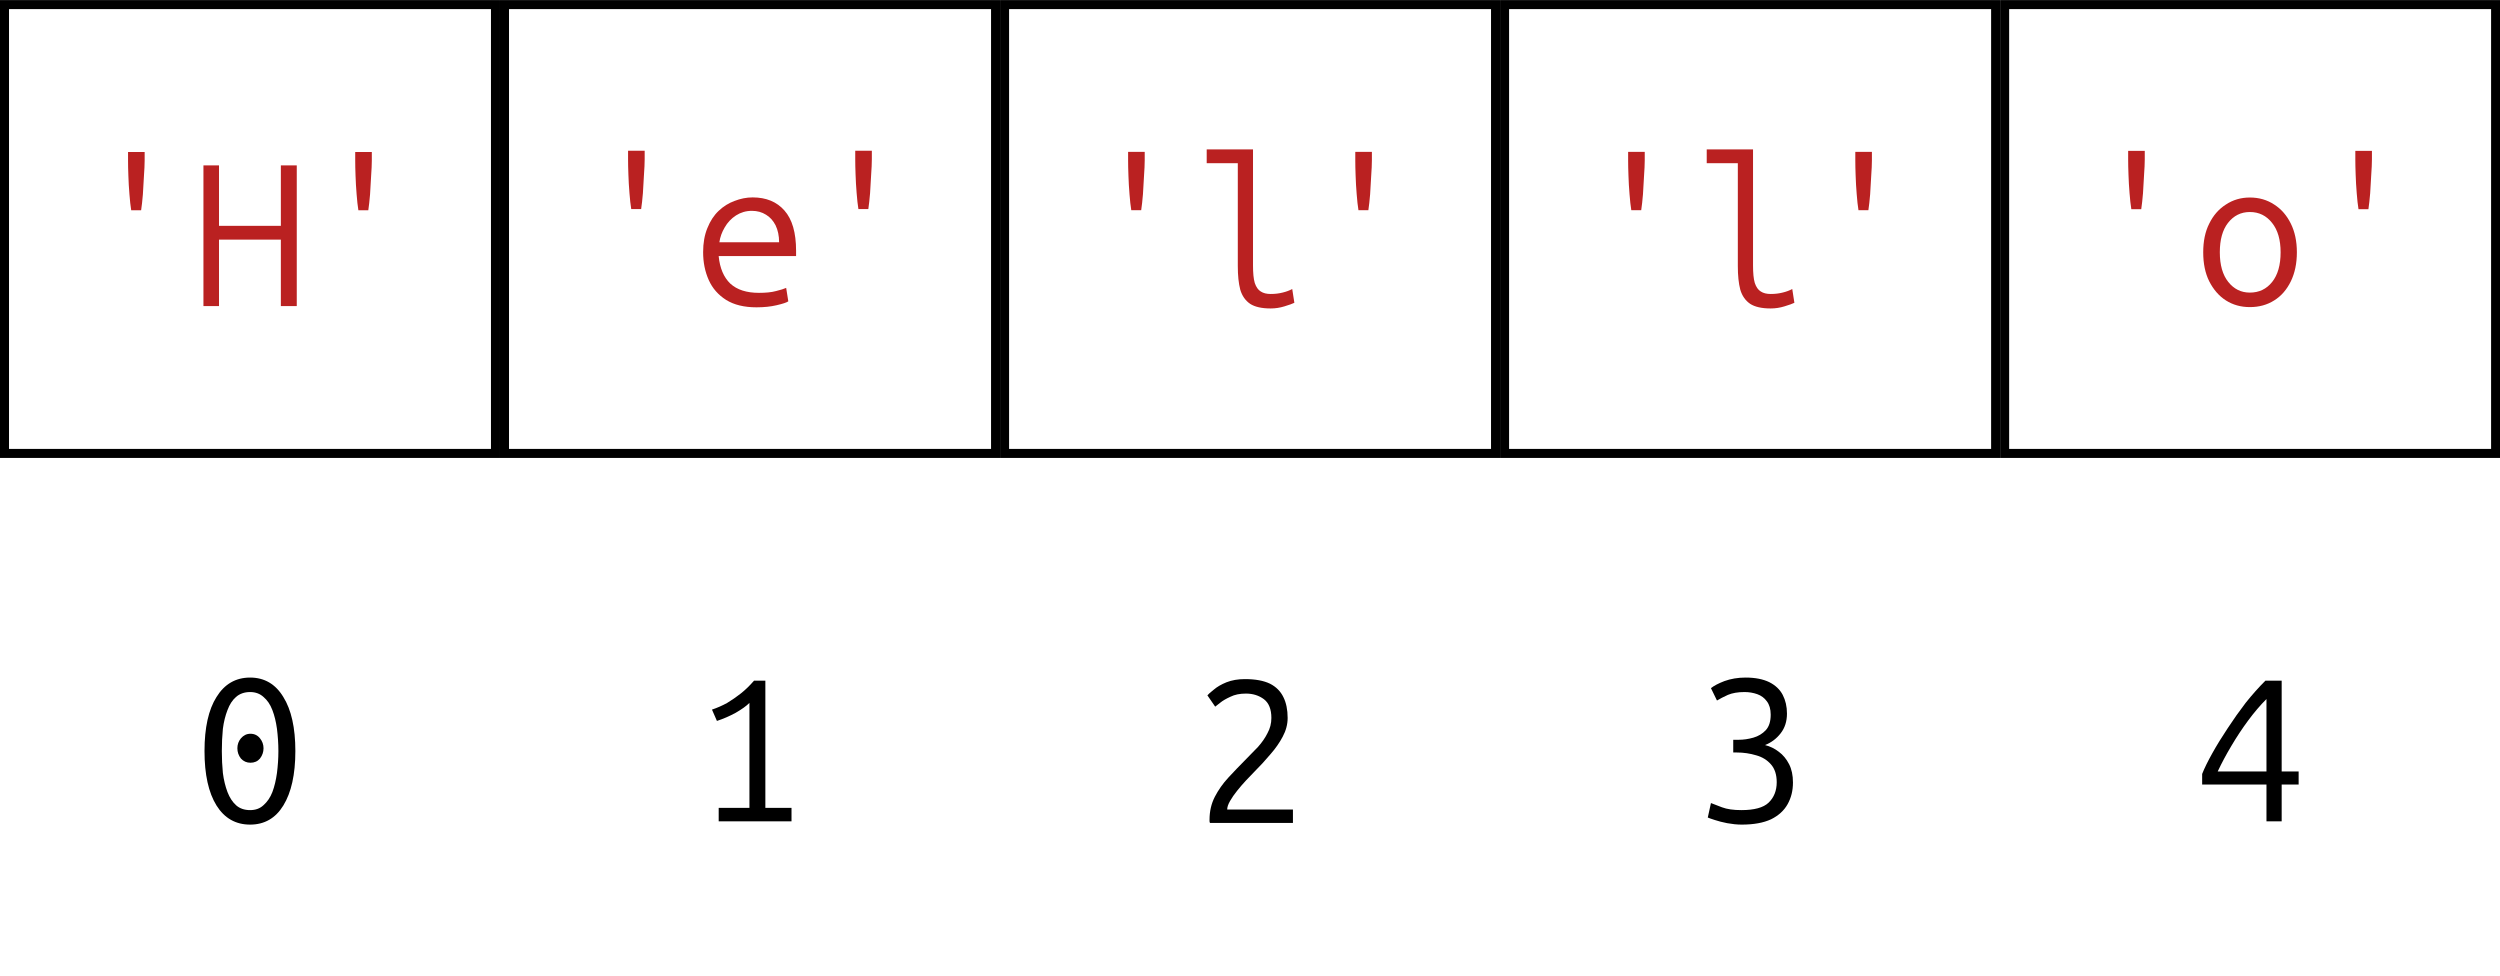
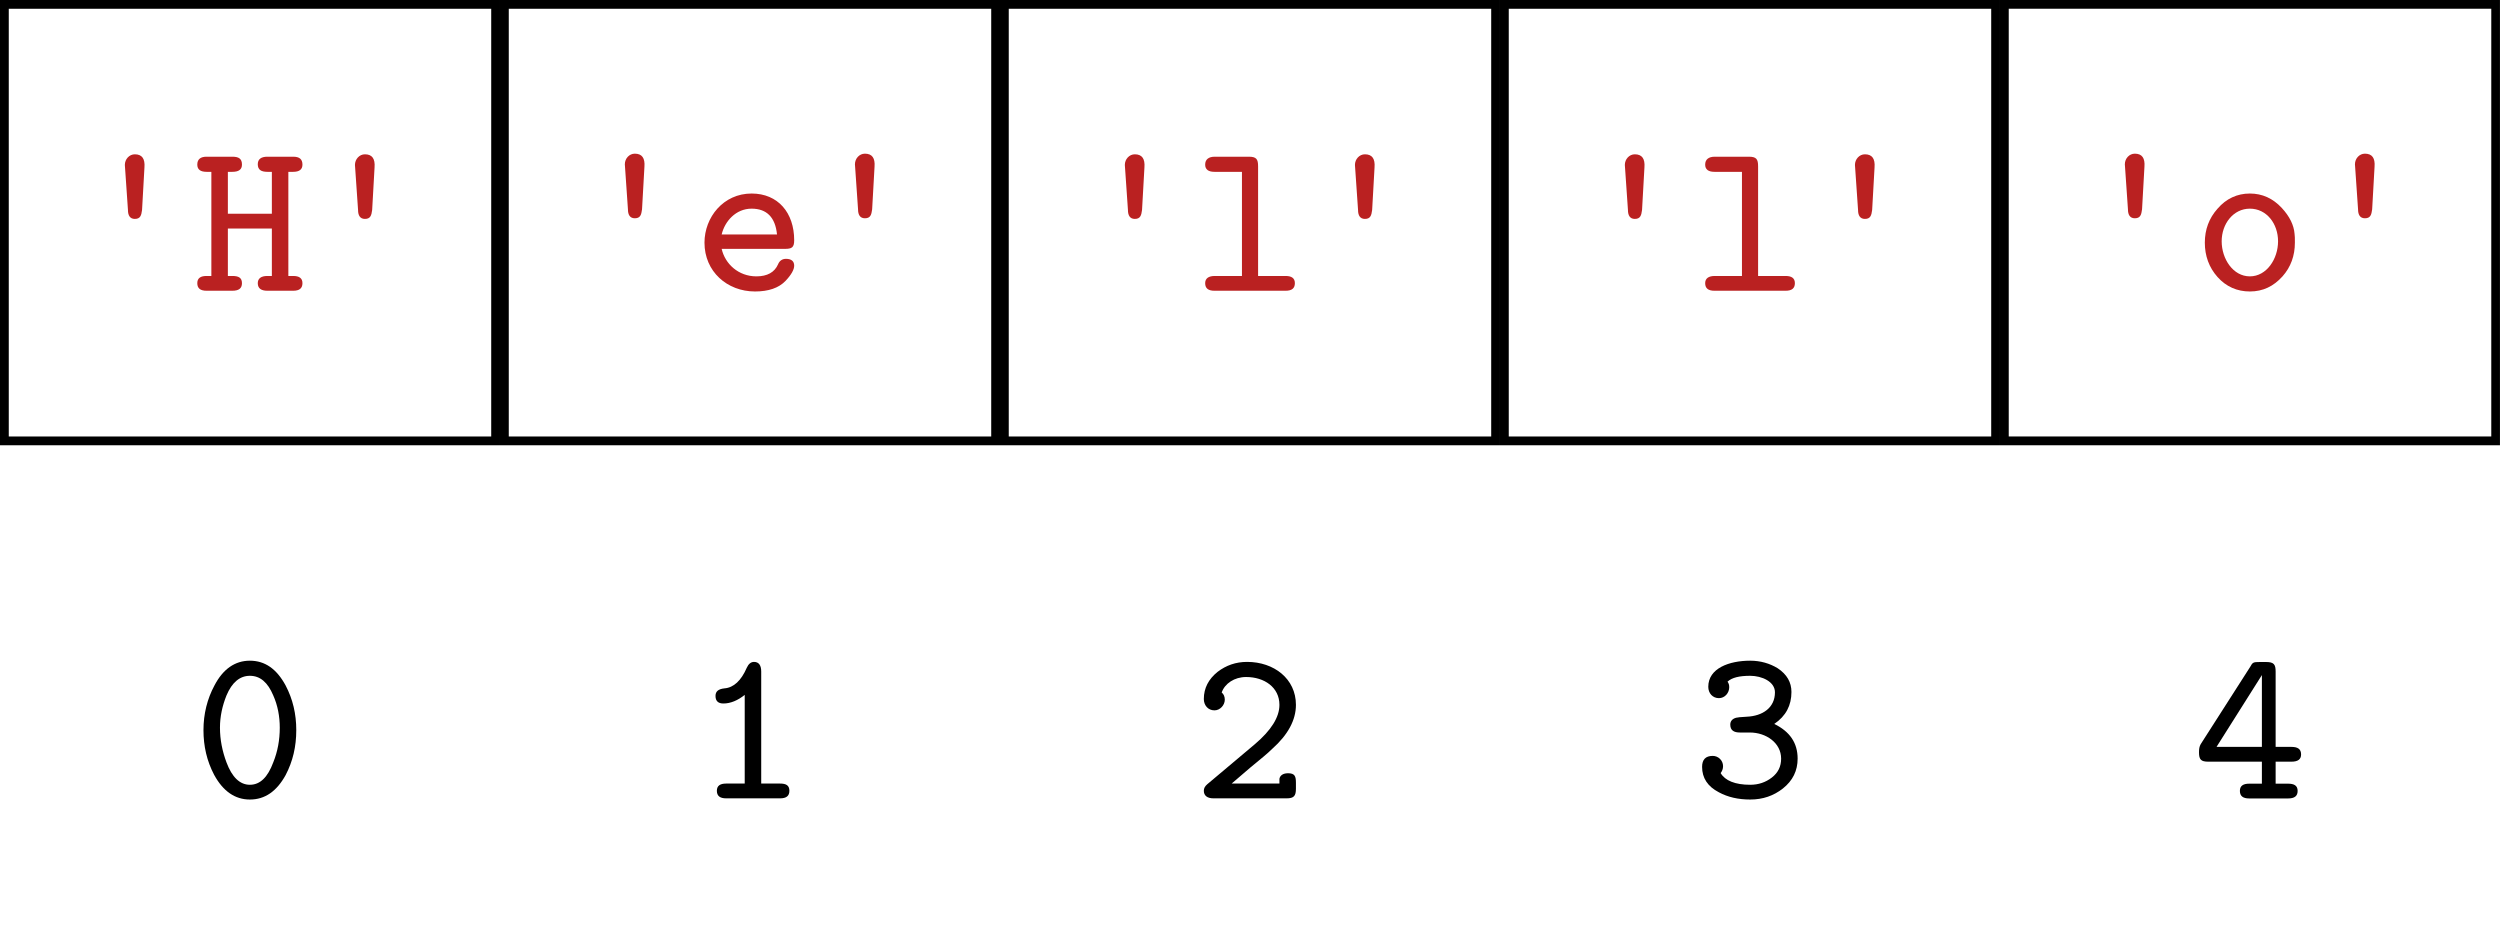
- <svg xmlns="http://www.w3.org/2000/svg" xmlns:xlink="http://www.w3.org/1999/xlink" width="110.51" height="43.12" viewBox="0 0 110.51 43.12">
+ <svg xmlns="http://www.w3.org/2000/svg" xmlns:xlink="http://www.w3.org/1999/xlink" width="113.654pt" height="43.117pt" viewBox="0 0 113.654 43.117">
  <defs>
    <g>
      <g id="glyph-0-0">
-         <path d="M 2.281 -4.234 C 2.25 -4.43 2.223 -4.664 2.203 -4.938 C 2.18 -5.219 2.164 -5.488 2.156 -5.75 C 2.145 -6.02 2.141 -6.25 2.141 -6.438 L 2.141 -6.812 L 2.875 -6.812 L 2.875 -6.438 C 2.875 -6.25 2.863 -6.02 2.844 -5.75 C 2.832 -5.488 2.816 -5.219 2.797 -4.938 C 2.773 -4.664 2.75 -4.43 2.719 -4.234 Z M 2.281 -4.234 " />
+         <path d="M 2.156 -5.719 L 2.297 -3.672 C 2.297 -3.422 2.391 -3.266 2.609 -3.266 C 2.859 -3.266 2.906 -3.422 2.938 -3.672 L 3.047 -5.609 C 3.078 -6 2.938 -6.203 2.609 -6.203 C 2.359 -6.203 2.156 -5.984 2.156 -5.719 Z M 2.156 -5.719 " />
      </g>
      <g id="glyph-0-1">
-         <path d="M 0.453 0 L 0.453 -6.219 L 1.141 -6.219 L 1.141 -3.547 L 3.875 -3.547 L 3.875 -6.219 L 4.578 -6.219 L 4.578 0 L 3.875 0 L 3.875 -2.938 L 1.141 -2.938 L 1.141 0 Z M 0.453 0 " />
+         <path d="M 4.578 -0.672 L 4.359 -0.672 L 4.359 -5.406 L 4.578 -5.406 C 4.859 -5.406 5 -5.516 5 -5.734 C 5 -5.984 4.859 -6.094 4.578 -6.094 L 3.406 -6.094 C 3.125 -6.094 2.969 -5.984 2.969 -5.75 C 2.969 -5.5 3.125 -5.406 3.406 -5.406 L 3.609 -5.406 L 3.609 -3.5 L 1.609 -3.5 L 1.609 -5.406 L 1.812 -5.406 C 2.109 -5.406 2.25 -5.516 2.25 -5.734 C 2.25 -6 2.109 -6.094 1.812 -6.094 L 0.641 -6.094 C 0.375 -6.094 0.219 -5.984 0.219 -5.734 C 0.219 -5.516 0.359 -5.406 0.641 -5.406 L 0.859 -5.406 L 0.859 -0.672 L 0.641 -0.672 C 0.375 -0.672 0.219 -0.578 0.219 -0.344 C 0.219 -0.109 0.359 0 0.641 0 L 1.812 0 C 2.109 0 2.25 -0.109 2.25 -0.344 C 2.25 -0.594 2.094 -0.672 1.812 -0.672 L 1.609 -0.672 L 1.609 -2.828 L 3.609 -2.828 L 3.609 -0.672 L 3.406 -0.672 C 3.125 -0.672 2.969 -0.562 2.969 -0.344 C 2.969 -0.094 3.141 0 3.406 0 L 4.578 0 C 4.859 0 5 -0.109 5 -0.344 C 5 -0.578 4.844 -0.672 4.578 -0.672 Z M 4.578 -0.672 " />
      </g>
      <g id="glyph-0-2">
-         <path d="M 2.797 0.109 C 2.254 0.109 1.805 0 1.453 -0.219 C 1.109 -0.438 0.852 -0.727 0.688 -1.094 C 0.52 -1.469 0.438 -1.879 0.438 -2.328 C 0.438 -2.734 0.5 -3.086 0.625 -3.391 C 0.75 -3.703 0.914 -3.957 1.125 -4.156 C 1.332 -4.352 1.566 -4.5 1.828 -4.594 C 2.086 -4.695 2.352 -4.75 2.625 -4.75 C 3.227 -4.75 3.695 -4.555 4.031 -4.172 C 4.375 -3.785 4.547 -3.191 4.547 -2.391 C 4.547 -2.367 4.547 -2.332 4.547 -2.281 C 4.547 -2.238 4.547 -2.195 4.547 -2.156 L 1.125 -2.156 C 1.176 -1.625 1.348 -1.219 1.641 -0.938 C 1.941 -0.664 2.363 -0.531 2.906 -0.531 C 3.207 -0.531 3.457 -0.555 3.656 -0.609 C 3.863 -0.66 4.016 -0.707 4.109 -0.75 L 4.203 -0.156 C 4.129 -0.102 3.957 -0.047 3.688 0.016 C 3.426 0.078 3.129 0.109 2.797 0.109 Z M 1.156 -2.766 L 3.797 -2.766 C 3.797 -3.055 3.742 -3.305 3.641 -3.516 C 3.535 -3.723 3.395 -3.879 3.219 -3.984 C 3.039 -4.098 2.832 -4.156 2.594 -4.156 C 2.332 -4.156 2.098 -4.086 1.891 -3.953 C 1.68 -3.816 1.516 -3.641 1.391 -3.422 C 1.266 -3.211 1.188 -2.992 1.156 -2.766 Z M 1.156 -2.766 " />
+         <path d="M 0.547 -2.156 C 0.547 -0.844 1.578 0.062 2.844 0.062 C 3.453 0.062 3.922 -0.094 4.234 -0.422 C 4.5 -0.703 4.625 -0.938 4.625 -1.109 C 4.625 -1.312 4.5 -1.422 4.25 -1.422 C 4.078 -1.422 3.953 -1.328 3.891 -1.172 C 3.734 -0.812 3.406 -0.625 2.906 -0.625 C 2.094 -0.625 1.484 -1.188 1.328 -1.875 L 4.203 -1.875 C 4.516 -1.875 4.625 -1.938 4.625 -2.266 C 4.625 -3.516 3.891 -4.391 2.688 -4.391 C 1.406 -4.391 0.547 -3.312 0.547 -2.156 Z M 2.688 -3.703 C 3.375 -3.703 3.766 -3.312 3.844 -2.531 L 1.328 -2.531 C 1.469 -3.125 1.969 -3.703 2.688 -3.703 Z M 2.688 -3.703 " />
      </g>
      <g id="glyph-0-3">
-         <path d="M 3.422 0.109 C 3.023 0.109 2.723 0.039 2.516 -0.094 C 2.305 -0.238 2.16 -0.445 2.078 -0.719 C 2.004 -1 1.969 -1.348 1.969 -1.766 L 1.969 -6.312 L 0.594 -6.312 L 0.594 -6.922 L 2.641 -6.922 L 2.641 -1.797 C 2.641 -1.461 2.664 -1.203 2.719 -1.016 C 2.781 -0.836 2.867 -0.711 2.984 -0.641 C 3.098 -0.566 3.242 -0.531 3.422 -0.531 C 3.609 -0.531 3.785 -0.551 3.953 -0.594 C 4.117 -0.633 4.258 -0.688 4.375 -0.75 L 4.469 -0.141 C 4.383 -0.098 4.238 -0.047 4.031 0.016 C 3.832 0.078 3.629 0.109 3.422 0.109 Z M 3.422 0.109 " />
+         <path d="M 4.234 -0.672 L 2.984 -0.672 L 2.984 -5.656 C 2.984 -5.984 2.906 -6.094 2.562 -6.094 L 1.016 -6.094 C 0.734 -6.094 0.578 -5.969 0.578 -5.734 C 0.578 -5.516 0.719 -5.406 1 -5.406 L 2.25 -5.406 L 2.25 -0.672 L 1.016 -0.672 C 0.734 -0.672 0.578 -0.562 0.578 -0.344 C 0.578 -0.109 0.719 0 1 0 L 4.234 0 C 4.516 0 4.656 -0.109 4.656 -0.344 C 4.656 -0.578 4.5 -0.672 4.234 -0.672 Z M 4.234 -0.672 " />
      </g>
      <g id="glyph-0-4">
-         <path d="M 2.5 0.094 C 2.102 0.094 1.75 -0.004 1.438 -0.203 C 1.133 -0.398 0.891 -0.68 0.703 -1.047 C 0.523 -1.41 0.438 -1.836 0.438 -2.328 C 0.438 -2.816 0.523 -3.238 0.703 -3.594 C 0.879 -3.957 1.125 -4.238 1.438 -4.438 C 1.75 -4.645 2.102 -4.75 2.5 -4.75 C 2.906 -4.75 3.266 -4.645 3.578 -4.438 C 3.891 -4.238 4.133 -3.957 4.312 -3.594 C 4.488 -3.238 4.578 -2.816 4.578 -2.328 C 4.578 -1.836 4.488 -1.41 4.312 -1.047 C 4.133 -0.68 3.891 -0.398 3.578 -0.203 C 3.266 -0.004 2.906 0.094 2.5 0.094 Z M 2.5 -0.547 C 2.906 -0.547 3.234 -0.703 3.484 -1.016 C 3.734 -1.328 3.859 -1.766 3.859 -2.328 C 3.859 -2.879 3.734 -3.312 3.484 -3.625 C 3.234 -3.945 2.906 -4.109 2.5 -4.109 C 2.102 -4.109 1.781 -3.945 1.531 -3.625 C 1.289 -3.312 1.172 -2.879 1.172 -2.328 C 1.172 -1.766 1.297 -1.328 1.547 -1.016 C 1.797 -0.703 2.113 -0.547 2.5 -0.547 Z M 2.5 -0.547 " />
+         <path d="M 2.609 0.062 C 3.203 0.062 3.688 -0.172 4.094 -0.625 C 4.469 -1.047 4.656 -1.562 4.656 -2.156 C 4.656 -2.344 4.656 -2.484 4.641 -2.562 C 4.609 -2.953 4.422 -3.344 4.062 -3.734 C 3.656 -4.172 3.172 -4.391 2.609 -4.391 C 2.031 -4.391 1.531 -4.156 1.141 -3.703 C 0.75 -3.266 0.562 -2.75 0.562 -2.156 C 0.562 -1.562 0.75 -1.031 1.141 -0.594 C 1.531 -0.156 2.031 0.062 2.609 0.062 Z M 3.891 -2.219 C 3.891 -1.422 3.375 -0.625 2.609 -0.625 C 1.844 -0.625 1.328 -1.422 1.328 -2.219 C 1.328 -3.016 1.859 -3.703 2.609 -3.703 C 3.375 -3.703 3.891 -3.016 3.891 -2.219 Z M 3.891 -2.219 " />
      </g>
      <g id="glyph-0-5">
-         <path d="M 2.516 0.141 C 1.879 0.141 1.383 -0.141 1.031 -0.703 C 0.676 -1.273 0.5 -2.078 0.5 -3.109 C 0.5 -4.141 0.676 -4.938 1.031 -5.5 C 1.383 -6.07 1.879 -6.359 2.516 -6.359 C 3.148 -6.359 3.641 -6.07 3.984 -5.5 C 4.336 -4.938 4.516 -4.141 4.516 -3.109 C 4.516 -2.078 4.336 -1.273 3.984 -0.703 C 3.641 -0.141 3.148 0.141 2.516 0.141 Z M 2.516 -0.5 C 2.754 -0.5 2.953 -0.57 3.109 -0.719 C 3.273 -0.863 3.406 -1.055 3.5 -1.297 C 3.594 -1.547 3.66 -1.828 3.703 -2.141 C 3.742 -2.453 3.766 -2.773 3.766 -3.109 C 3.766 -3.453 3.742 -3.781 3.703 -4.094 C 3.66 -4.406 3.594 -4.68 3.5 -4.922 C 3.406 -5.172 3.273 -5.363 3.109 -5.5 C 2.953 -5.645 2.754 -5.719 2.516 -5.719 C 2.266 -5.719 2.055 -5.645 1.891 -5.5 C 1.734 -5.363 1.609 -5.172 1.516 -4.922 C 1.422 -4.68 1.352 -4.406 1.312 -4.094 C 1.281 -3.781 1.266 -3.453 1.266 -3.109 C 1.266 -2.773 1.281 -2.453 1.312 -2.141 C 1.352 -1.828 1.422 -1.547 1.516 -1.297 C 1.609 -1.055 1.734 -0.863 1.891 -0.719 C 2.055 -0.57 2.266 -0.5 2.516 -0.5 Z M 2.531 -2.594 C 2.363 -2.594 2.223 -2.656 2.109 -2.781 C 2.004 -2.914 1.953 -3.066 1.953 -3.234 C 1.953 -3.398 2.004 -3.547 2.109 -3.672 C 2.223 -3.805 2.363 -3.875 2.531 -3.875 C 2.707 -3.875 2.848 -3.805 2.953 -3.672 C 3.055 -3.547 3.109 -3.398 3.109 -3.234 C 3.109 -3.066 3.055 -2.914 2.953 -2.781 C 2.848 -2.656 2.707 -2.594 2.531 -2.594 Z M 2.531 -2.594 " />
+         <path d="M 2.609 0.109 C 3.297 0.109 3.828 -0.266 4.234 -1 C 4.562 -1.625 4.719 -2.297 4.719 -3.047 C 4.719 -3.781 4.562 -4.453 4.234 -5.078 C 3.828 -5.828 3.297 -6.203 2.609 -6.203 C 1.938 -6.203 1.391 -5.828 1 -5.078 C 0.672 -4.469 0.5 -3.781 0.5 -3.047 C 0.5 -2.312 0.656 -1.641 0.984 -1.016 C 1.391 -0.266 1.938 0.109 2.609 0.109 Z M 2.609 -5.516 C 3.078 -5.516 3.422 -5.219 3.672 -4.625 C 3.875 -4.172 3.969 -3.672 3.969 -3.156 C 3.969 -2.609 3.875 -2.078 3.672 -1.578 C 3.422 -0.906 3.078 -0.562 2.609 -0.562 C 2.156 -0.562 1.797 -0.906 1.547 -1.578 C 1.359 -2.078 1.25 -2.609 1.25 -3.156 C 1.25 -3.672 1.359 -4.156 1.547 -4.625 C 1.797 -5.219 2.156 -5.516 2.609 -5.516 Z M 2.609 -5.516 " />
      </g>
      <g id="glyph-0-6">
-         <path d="M 1.125 0 L 1.125 -0.594 L 2.484 -0.594 L 2.484 -5.234 C 2.348 -5.098 2.145 -4.953 1.875 -4.797 C 1.602 -4.648 1.328 -4.531 1.047 -4.438 L 0.828 -4.938 C 1.066 -5.02 1.289 -5.117 1.5 -5.234 C 1.707 -5.359 1.91 -5.5 2.109 -5.656 C 2.305 -5.812 2.5 -6 2.688 -6.219 L 3.188 -6.219 L 3.188 -0.594 L 4.344 -0.594 L 4.344 0 Z M 1.125 0 " />
+         <path d="M 3.984 -0.672 L 3.125 -0.672 L 3.125 -5.766 C 3.125 -6.047 3.016 -6.203 2.797 -6.203 C 2.656 -6.203 2.547 -6.109 2.469 -5.938 C 2.219 -5.359 1.875 -5.031 1.453 -5 C 1.172 -4.969 1.047 -4.859 1.047 -4.656 C 1.047 -4.422 1.172 -4.312 1.406 -4.312 C 1.734 -4.312 2.062 -4.453 2.375 -4.703 L 2.375 -0.672 L 1.531 -0.672 C 1.266 -0.672 1.109 -0.578 1.109 -0.344 C 1.109 -0.109 1.25 0 1.531 0 L 3.984 0 C 4.266 0 4.406 -0.109 4.406 -0.344 C 4.406 -0.594 4.25 -0.672 3.984 -0.672 Z M 3.984 -0.672 " />
      </g>
      <g id="glyph-0-7">
-         <path d="M 0.734 0 C 0.734 -0.031 0.727 -0.051 0.719 -0.062 C 0.719 -0.082 0.719 -0.109 0.719 -0.141 C 0.719 -0.516 0.797 -0.852 0.953 -1.156 C 1.109 -1.457 1.305 -1.738 1.547 -2 C 1.797 -2.27 2.039 -2.523 2.281 -2.766 C 2.488 -2.973 2.68 -3.172 2.859 -3.359 C 3.035 -3.555 3.176 -3.758 3.281 -3.969 C 3.395 -4.176 3.453 -4.398 3.453 -4.641 C 3.453 -5.023 3.344 -5.301 3.125 -5.469 C 2.906 -5.633 2.641 -5.719 2.328 -5.719 C 2.055 -5.719 1.828 -5.672 1.641 -5.578 C 1.453 -5.492 1.301 -5.406 1.188 -5.312 C 1.07 -5.219 1 -5.16 0.969 -5.141 L 0.625 -5.641 C 0.664 -5.691 0.758 -5.773 0.906 -5.891 C 1.051 -6.016 1.238 -6.125 1.469 -6.219 C 1.707 -6.312 1.977 -6.359 2.281 -6.359 C 2.75 -6.359 3.117 -6.289 3.391 -6.156 C 3.66 -6.02 3.859 -5.82 3.984 -5.562 C 4.109 -5.312 4.172 -5.004 4.172 -4.641 C 4.172 -4.359 4.098 -4.082 3.953 -3.812 C 3.816 -3.551 3.633 -3.289 3.406 -3.031 C 3.188 -2.77 2.953 -2.516 2.703 -2.266 C 2.598 -2.16 2.473 -2.031 2.328 -1.875 C 2.191 -1.727 2.062 -1.578 1.938 -1.422 C 1.812 -1.266 1.707 -1.113 1.625 -0.969 C 1.539 -0.82 1.5 -0.695 1.5 -0.594 L 4.406 -0.594 L 4.406 0 Z M 0.734 0 " />
+         <path d="M 4.703 -0.438 L 4.703 -0.703 C 4.703 -1 4.656 -1.141 4.344 -1.141 C 4.125 -1.141 3.984 -1.047 3.953 -0.891 C 3.953 -0.859 3.953 -0.781 3.953 -0.672 L 1.781 -0.672 L 2.656 -1.422 C 3.094 -1.781 3.422 -2.047 3.625 -2.25 C 4.344 -2.891 4.703 -3.562 4.703 -4.25 C 4.703 -5.438 3.703 -6.203 2.484 -6.203 C 1.969 -6.203 1.531 -6.047 1.141 -5.75 C 0.734 -5.422 0.516 -5.016 0.516 -4.516 C 0.516 -4.234 0.703 -4 1 -4 C 1.25 -4 1.469 -4.234 1.469 -4.484 C 1.469 -4.625 1.422 -4.734 1.328 -4.812 C 1.469 -5.219 1.906 -5.516 2.438 -5.516 C 3.266 -5.516 3.953 -5.047 3.953 -4.25 C 3.953 -3.688 3.578 -3.094 2.844 -2.469 L 0.672 -0.641 C 0.562 -0.547 0.516 -0.453 0.516 -0.344 C 0.516 -0.125 0.672 0 0.953 0 L 4.281 0 C 4.609 0 4.703 -0.109 4.703 -0.438 Z M 4.703 -0.438 " />
      </g>
      <g id="glyph-0-8">
-         <path d="M 2.141 0.141 C 1.93 0.141 1.719 0.117 1.5 0.078 C 1.289 0.035 1.109 -0.008 0.953 -0.062 C 0.797 -0.113 0.691 -0.148 0.641 -0.172 L 0.781 -0.812 C 0.883 -0.77 1.047 -0.707 1.266 -0.625 C 1.492 -0.539 1.781 -0.5 2.125 -0.5 C 2.695 -0.5 3.098 -0.609 3.328 -0.828 C 3.566 -1.055 3.688 -1.359 3.688 -1.734 C 3.688 -2.066 3.602 -2.328 3.438 -2.516 C 3.27 -2.711 3.051 -2.848 2.781 -2.922 C 2.508 -3.004 2.223 -3.047 1.922 -3.047 L 1.766 -3.047 L 1.766 -3.609 L 2.016 -3.609 C 2.223 -3.609 2.438 -3.641 2.656 -3.703 C 2.875 -3.766 3.055 -3.875 3.203 -4.031 C 3.348 -4.188 3.422 -4.414 3.422 -4.719 C 3.422 -4.969 3.363 -5.164 3.25 -5.312 C 3.145 -5.457 3.004 -5.562 2.828 -5.625 C 2.648 -5.688 2.461 -5.719 2.266 -5.719 C 1.973 -5.719 1.727 -5.676 1.531 -5.594 C 1.344 -5.508 1.18 -5.426 1.047 -5.344 L 0.781 -5.891 C 0.906 -5.992 1.102 -6.098 1.375 -6.203 C 1.656 -6.305 1.969 -6.359 2.312 -6.359 C 2.738 -6.359 3.086 -6.289 3.359 -6.156 C 3.629 -6.02 3.828 -5.832 3.953 -5.594 C 4.078 -5.352 4.141 -5.078 4.141 -4.766 C 4.141 -4.422 4.047 -4.129 3.859 -3.891 C 3.68 -3.66 3.453 -3.488 3.172 -3.375 C 3.391 -3.32 3.594 -3.223 3.781 -3.078 C 3.969 -2.941 4.117 -2.758 4.234 -2.531 C 4.348 -2.312 4.406 -2.039 4.406 -1.719 C 4.406 -1.363 4.328 -1.047 4.172 -0.766 C 4.016 -0.484 3.77 -0.258 3.438 -0.094 C 3.102 0.062 2.672 0.141 2.141 0.141 Z M 2.141 0.141 " />
+         <path d="M 0.719 -5.016 C 0.719 -4.719 0.922 -4.5 1.203 -4.5 C 1.469 -4.5 1.672 -4.734 1.672 -5 C 1.672 -5.109 1.641 -5.188 1.594 -5.25 C 1.797 -5.438 2.141 -5.516 2.625 -5.516 C 3.156 -5.516 3.75 -5.25 3.75 -4.766 C 3.75 -4.062 3.188 -3.688 2.469 -3.656 C 2.188 -3.641 2.031 -3.625 1.984 -3.609 C 1.812 -3.562 1.719 -3.453 1.719 -3.297 C 1.719 -3.031 1.891 -2.938 2.156 -2.938 L 2.609 -2.938 C 3.344 -2.938 4.031 -2.469 4.031 -1.75 C 4.031 -1.391 3.891 -1.109 3.609 -0.891 C 3.328 -0.672 3 -0.562 2.625 -0.562 C 1.938 -0.562 1.484 -0.75 1.281 -1.094 C 1.344 -1.172 1.391 -1.281 1.391 -1.406 C 1.391 -1.672 1.172 -1.875 0.922 -1.875 C 0.594 -1.875 0.438 -1.703 0.438 -1.375 C 0.438 -0.875 0.688 -0.484 1.203 -0.219 C 1.609 0 2.078 0.109 2.625 0.109 C 3.203 0.109 3.688 -0.062 4.109 -0.391 C 4.562 -0.75 4.781 -1.203 4.781 -1.75 C 4.781 -2.469 4.422 -2.984 3.719 -3.328 C 4.25 -3.688 4.5 -4.172 4.5 -4.781 C 4.5 -5.219 4.297 -5.578 3.875 -5.859 C 3.516 -6.078 3.094 -6.203 2.625 -6.203 C 1.672 -6.203 0.719 -5.859 0.719 -5.016 Z M 0.719 -5.016 " />
      </g>
      <g id="glyph-0-9">
-         <path d="M 3.234 0 L 3.234 -1.625 L 0.391 -1.625 L 0.391 -2.094 C 0.492 -2.352 0.645 -2.66 0.844 -3.016 C 1.039 -3.367 1.266 -3.734 1.516 -4.109 C 1.766 -4.492 2.031 -4.867 2.312 -5.234 C 2.602 -5.598 2.895 -5.926 3.188 -6.219 L 3.906 -6.219 L 3.906 -2.203 L 4.656 -2.203 L 4.656 -1.625 L 3.906 -1.625 L 3.906 0 Z M 1.078 -2.203 L 3.234 -2.203 L 3.234 -5.406 C 2.961 -5.133 2.691 -4.816 2.422 -4.453 C 2.16 -4.098 1.914 -3.727 1.688 -3.344 C 1.457 -2.957 1.254 -2.578 1.078 -2.203 Z M 1.078 -2.203 " />
+         <path d="M 4.5 -2.344 L 3.781 -2.344 L 3.781 -5.766 C 3.781 -6.094 3.703 -6.203 3.344 -6.203 L 3.062 -6.203 C 2.766 -6.203 2.734 -6.188 2.625 -5.984 L 0.375 -2.469 C 0.312 -2.359 0.297 -2.25 0.297 -2.094 C 0.297 -1.766 0.391 -1.672 0.719 -1.672 L 3.156 -1.672 L 3.156 -0.672 L 2.578 -0.672 C 2.312 -0.672 2.156 -0.578 2.156 -0.344 C 2.156 -0.109 2.297 0 2.578 0 L 4.344 0 C 4.641 0 4.781 -0.109 4.781 -0.344 C 4.781 -0.594 4.609 -0.672 4.344 -0.672 L 3.781 -0.672 L 3.781 -1.672 L 4.5 -1.672 C 4.797 -1.672 4.938 -1.781 4.938 -2 C 4.938 -2.25 4.781 -2.344 4.5 -2.344 Z M 3.156 -5.609 L 3.156 -2.344 L 1.094 -2.344 Z M 3.156 -5.609 " />
      </g>
    </g>
    <clipPath id="clip-0">
-       <path clip-rule="nonzero" d="M 88 0 L 110.512 0 L 110.512 21 L 88 21 Z M 88 0 " />
+       <path clip-rule="nonzero" d="M 90 0 L 113.652 0 L 113.652 21 L 90 21 Z M 90 0 " />
    </clipPath>
  </defs>
-   <path fill="none" stroke-width="0.399" stroke-linecap="butt" stroke-linejoin="miter" stroke="rgb(0%, 0%, 0%)" stroke-opacity="1" stroke-miterlimit="10" d="M -10.852 -9.92 L 10.851 -9.92 L 10.851 9.92 L -10.852 9.92 Z M -10.852 -9.92 " transform="matrix(1, 0, 0, -1, 11.051, 10.123)" />
+   <path fill="none" stroke-width="0.399" stroke-linecap="butt" stroke-linejoin="miter" stroke="rgb(0%, 0%, 0%)" stroke-opacity="1" stroke-miterlimit="10" d="M -11.166 -9.923 L 11.166 -9.923 L 11.166 9.921 L -11.166 9.921 Z M -11.166 -9.923 " transform="matrix(1, 0, 0, -1, 11.365, 10.12)" />
  <g fill="rgb(73%, 12.999%, 12.999%)" fill-opacity="1">
-     <use xlink:href="#glyph-0-0" x="3.519" y="13.53" />
-     <use xlink:href="#glyph-0-1" x="8.54" y="13.53" />
-     <use xlink:href="#glyph-0-0" x="13.561" y="13.53" />
+     <use xlink:href="#glyph-0-0" x="3.52" y="13.218" />
+     <use xlink:href="#glyph-0-1" x="8.75" y="13.218" />
+     <use xlink:href="#glyph-0-0" x="13.981" y="13.218" />
  </g>
-   <path fill="none" stroke-width="0.399" stroke-linecap="butt" stroke-linejoin="miter" stroke="rgb(0%, 0%, 0%)" stroke-opacity="1" stroke-miterlimit="10" d="M 11.25 -9.92 L 32.957 -9.92 L 32.957 9.92 L 11.25 9.92 Z M 11.25 -9.92 " transform="matrix(1, 0, 0, -1, 11.051, 10.123)" />
+   <path fill="none" stroke-width="0.399" stroke-linecap="butt" stroke-linejoin="miter" stroke="rgb(0%, 0%, 0%)" stroke-opacity="1" stroke-miterlimit="10" d="M 11.565 -9.923 L 33.897 -9.923 L 33.897 9.921 L 11.565 9.921 Z M 11.565 -9.923 " transform="matrix(1, 0, 0, -1, 11.365, 10.12)" />
  <g fill="rgb(73%, 12.999%, 12.999%)" fill-opacity="1">
-     <use xlink:href="#glyph-0-0" x="25.622" y="13.476" />
-     <use xlink:href="#glyph-0-2" x="30.643" y="13.476" />
-     <use xlink:href="#glyph-0-0" x="35.664" y="13.476" />
+     <use xlink:href="#glyph-0-0" x="26.25" y="13.189" />
+     <use xlink:href="#glyph-0-2" x="31.48" y="13.189" />
+     <use xlink:href="#glyph-0-0" x="36.711" y="13.189" />
  </g>
-   <path fill="none" stroke-width="0.399" stroke-linecap="butt" stroke-linejoin="miter" stroke="rgb(0%, 0%, 0%)" stroke-opacity="1" stroke-miterlimit="10" d="M 33.355 -9.92 L 55.058 -9.92 L 55.058 9.92 L 33.355 9.92 Z M 33.355 -9.92 " transform="matrix(1, 0, 0, -1, 11.051, 10.123)" />
+   <path fill="none" stroke-width="0.399" stroke-linecap="butt" stroke-linejoin="miter" stroke="rgb(0%, 0%, 0%)" stroke-opacity="1" stroke-miterlimit="10" d="M 34.295 -9.923 L 56.627 -9.923 L 56.627 9.921 L 34.295 9.921 Z M 34.295 -9.923 " transform="matrix(1, 0, 0, -1, 11.365, 10.12)" />
  <g fill="rgb(73%, 12.999%, 12.999%)" fill-opacity="1">
-     <use xlink:href="#glyph-0-0" x="47.726" y="13.526" />
-     <use xlink:href="#glyph-0-3" x="52.747" y="13.526" />
-     <use xlink:href="#glyph-0-0" x="57.768" y="13.526" />
+     <use xlink:href="#glyph-0-0" x="48.981" y="13.218" />
+     <use xlink:href="#glyph-0-3" x="54.211" y="13.218" />
+     <use xlink:href="#glyph-0-0" x="59.442" y="13.218" />
  </g>
-   <path fill="none" stroke-width="0.399" stroke-linecap="butt" stroke-linejoin="miter" stroke="rgb(0%, 0%, 0%)" stroke-opacity="1" stroke-miterlimit="10" d="M 55.457 -9.92 L 77.164 -9.92 L 77.164 9.92 L 55.457 9.92 Z M 55.457 -9.92 " transform="matrix(1, 0, 0, -1, 11.051, 10.123)" />
+   <path fill="none" stroke-width="0.399" stroke-linecap="butt" stroke-linejoin="miter" stroke="rgb(0%, 0%, 0%)" stroke-opacity="1" stroke-miterlimit="10" d="M 57.026 -9.923 L 79.358 -9.923 L 79.358 9.921 L 57.026 9.921 Z M 57.026 -9.923 " transform="matrix(1, 0, 0, -1, 11.365, 10.12)" />
  <g fill="rgb(73%, 12.999%, 12.999%)" fill-opacity="1">
-     <use xlink:href="#glyph-0-0" x="69.829" y="13.526" />
-     <use xlink:href="#glyph-0-3" x="74.85" y="13.526" />
-     <use xlink:href="#glyph-0-0" x="79.871" y="13.526" />
+     <use xlink:href="#glyph-0-0" x="71.712" y="13.218" />
+     <use xlink:href="#glyph-0-3" x="76.942" y="13.218" />
+     <use xlink:href="#glyph-0-0" x="82.173" y="13.218" />
  </g>
  <g clip-path="url(#clip-0)">
-     <path fill="none" stroke-width="0.399" stroke-linecap="butt" stroke-linejoin="miter" stroke="rgb(0%, 0%, 0%)" stroke-opacity="1" stroke-miterlimit="10" d="M 77.562 -9.92 L 99.265 -9.92 L 99.265 9.92 L 77.562 9.92 Z M 77.562 -9.92 " transform="matrix(1, 0, 0, -1, 11.051, 10.123)" />
+     <path fill="none" stroke-width="0.399" stroke-linecap="butt" stroke-linejoin="miter" stroke="rgb(0%, 0%, 0%)" stroke-opacity="1" stroke-miterlimit="10" d="M 79.756 -9.923 L 102.092 -9.923 L 102.092 9.921 L 79.756 9.921 Z M 79.756 -9.923 " transform="matrix(1, 0, 0, -1, 11.365, 10.12)" />
  </g>
  <g fill="rgb(73%, 12.999%, 12.999%)" fill-opacity="1">
-     <use xlink:href="#glyph-0-0" x="91.932" y="13.481" />
-     <use xlink:href="#glyph-0-4" x="96.953" y="13.481" />
-     <use xlink:href="#glyph-0-0" x="101.974" y="13.481" />
+     <use xlink:href="#glyph-0-0" x="94.443" y="13.189" />
+     <use xlink:href="#glyph-0-4" x="99.673" y="13.189" />
+     <use xlink:href="#glyph-0-0" x="104.904" y="13.189" />
  </g>
  <g fill="rgb(0%, 0%, 0%)" fill-opacity="1">
-     <use xlink:href="#glyph-0-5" x="8.54" y="36.31" />
+     <use xlink:href="#glyph-0-5" x="8.75" y="36.239" />
  </g>
  <g fill="rgb(0%, 0%, 0%)" fill-opacity="1">
-     <use xlink:href="#glyph-0-6" x="30.644" y="36.306" />
+     <use xlink:href="#glyph-0-6" x="31.481" y="36.294" />
  </g>
  <g fill="rgb(0%, 0%, 0%)" fill-opacity="1">
-     <use xlink:href="#glyph-0-7" x="52.747" y="36.378" />
+     <use xlink:href="#glyph-0-7" x="54.212" y="36.294" />
  </g>
  <g fill="rgb(0%, 0%, 0%)" fill-opacity="1">
-     <use xlink:href="#glyph-0-8" x="74.85" y="36.31" />
+     <use xlink:href="#glyph-0-8" x="76.942" y="36.239" />
  </g>
  <g fill="rgb(0%, 0%, 0%)" fill-opacity="1">
-     <use xlink:href="#glyph-0-9" x="96.953" y="36.306" />
+     <use xlink:href="#glyph-0-9" x="99.673" y="36.299" />
  </g>
</svg>
